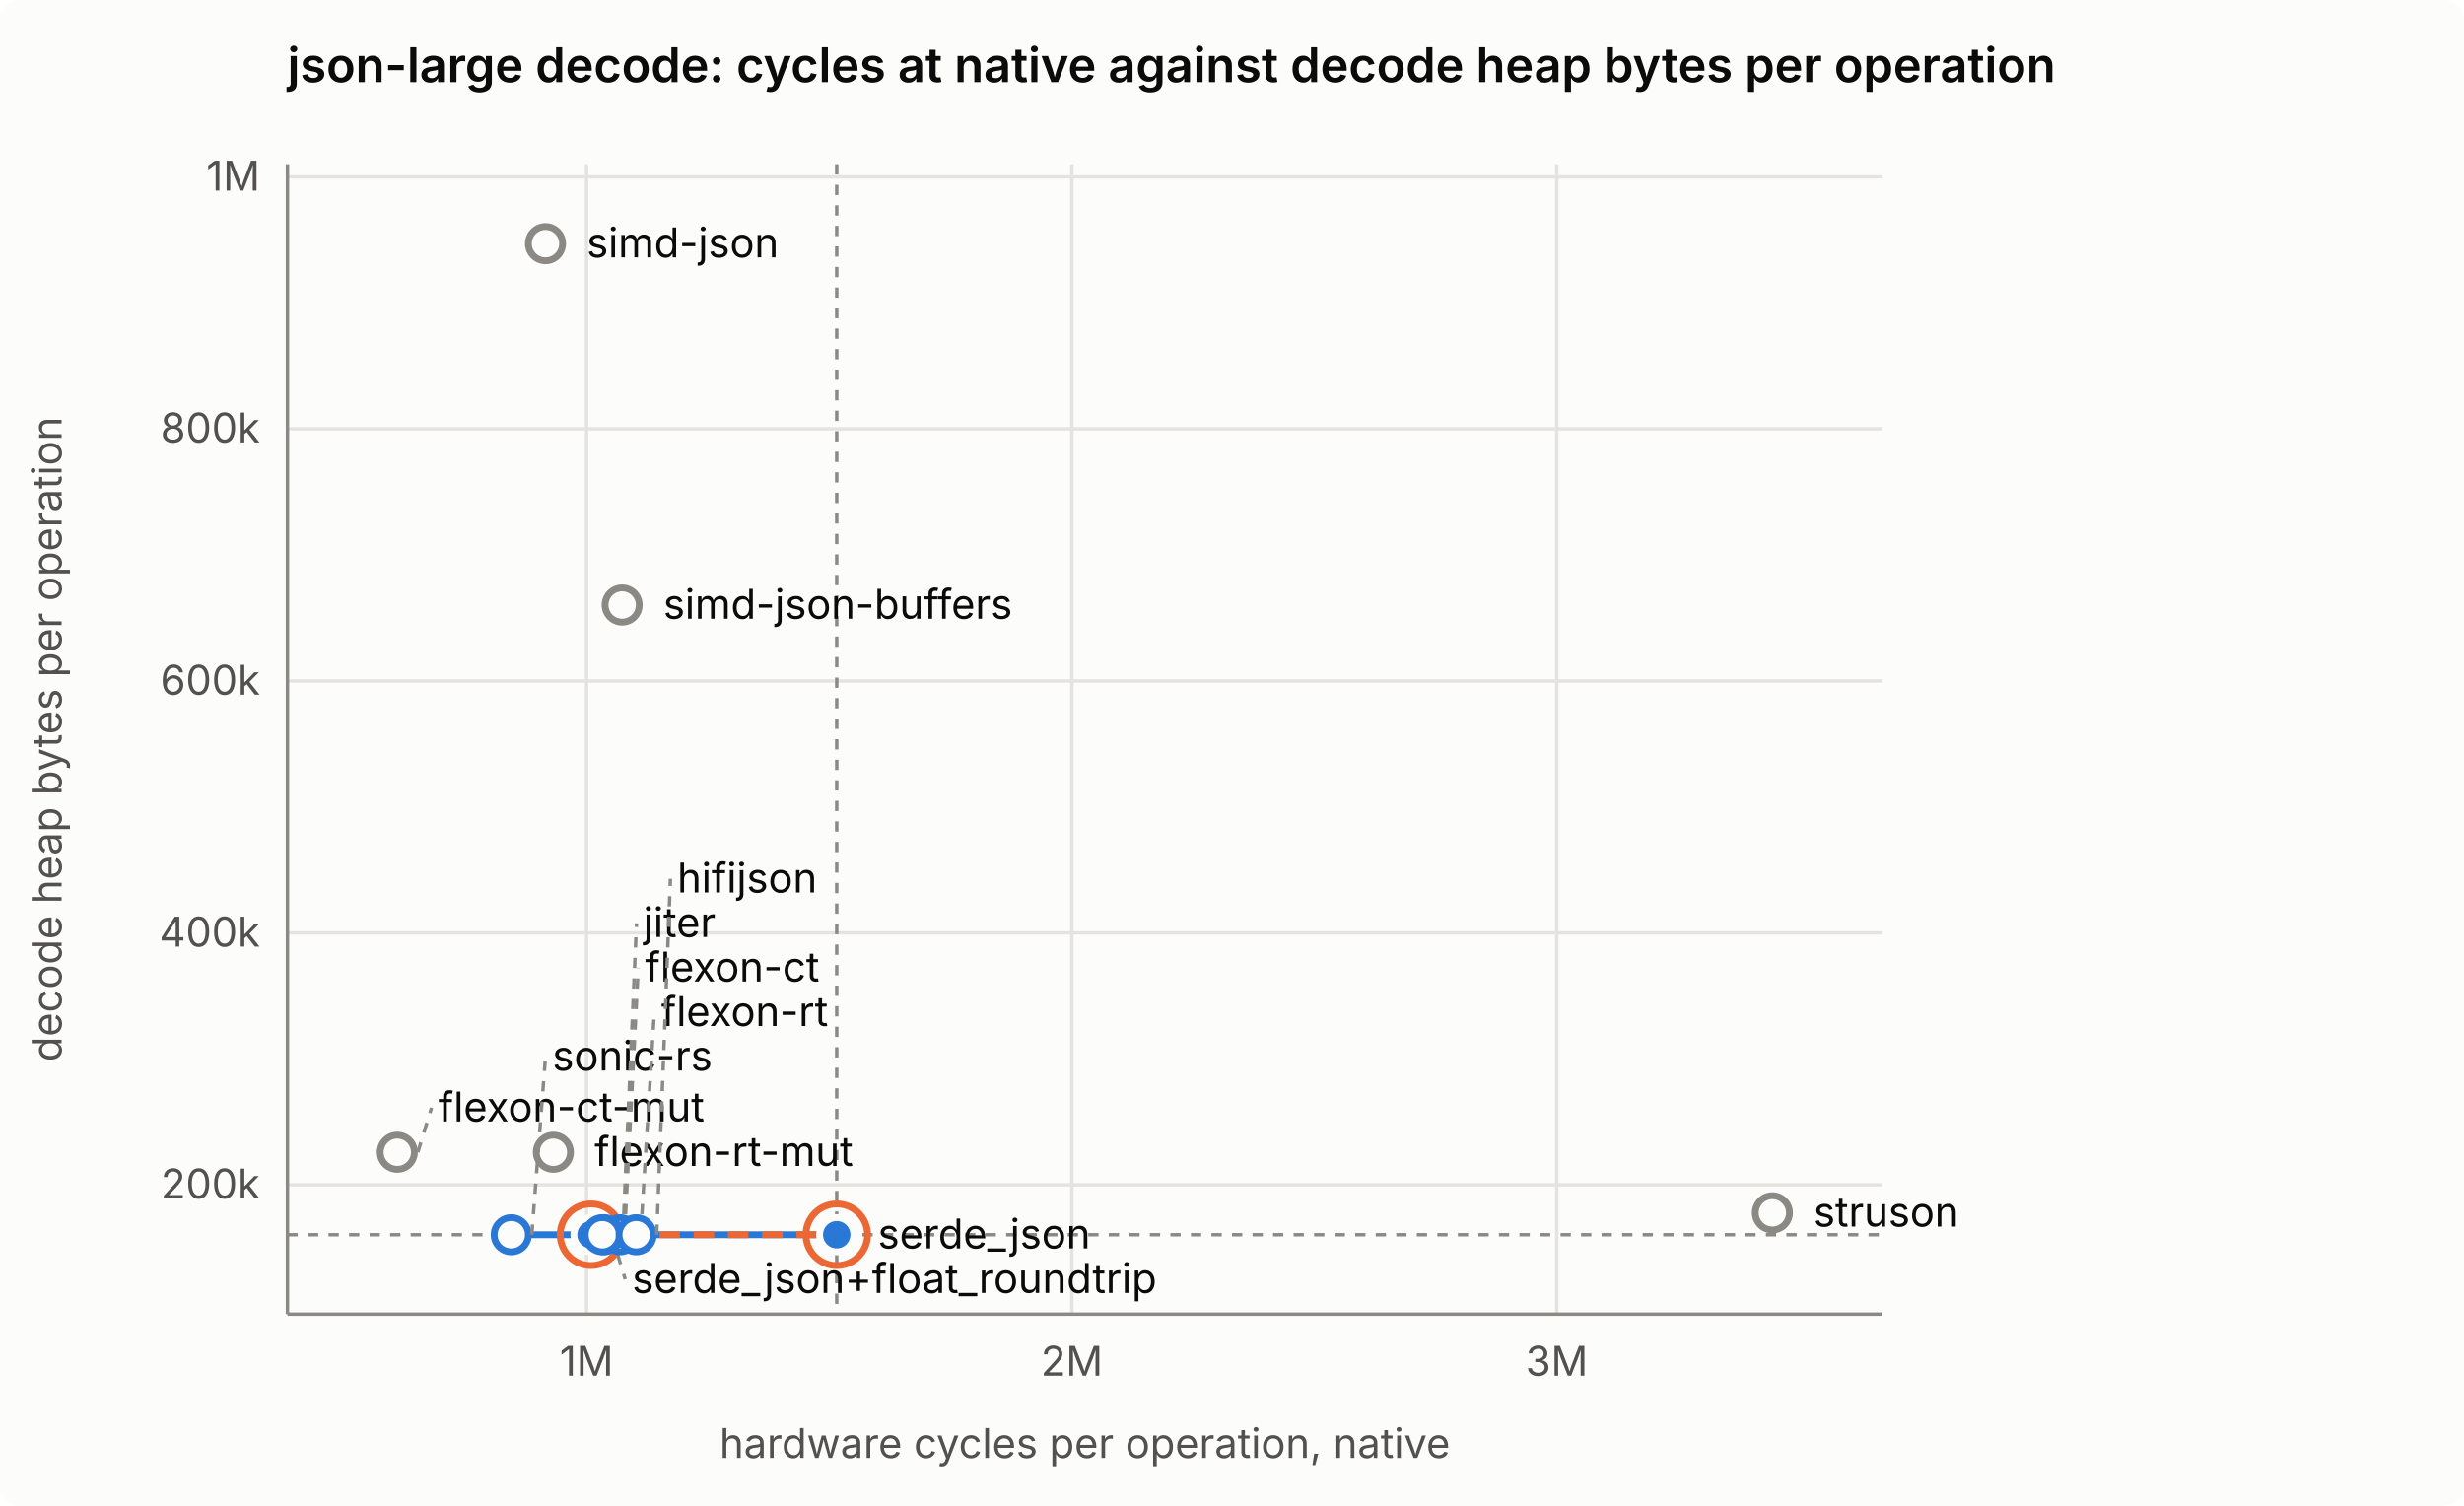
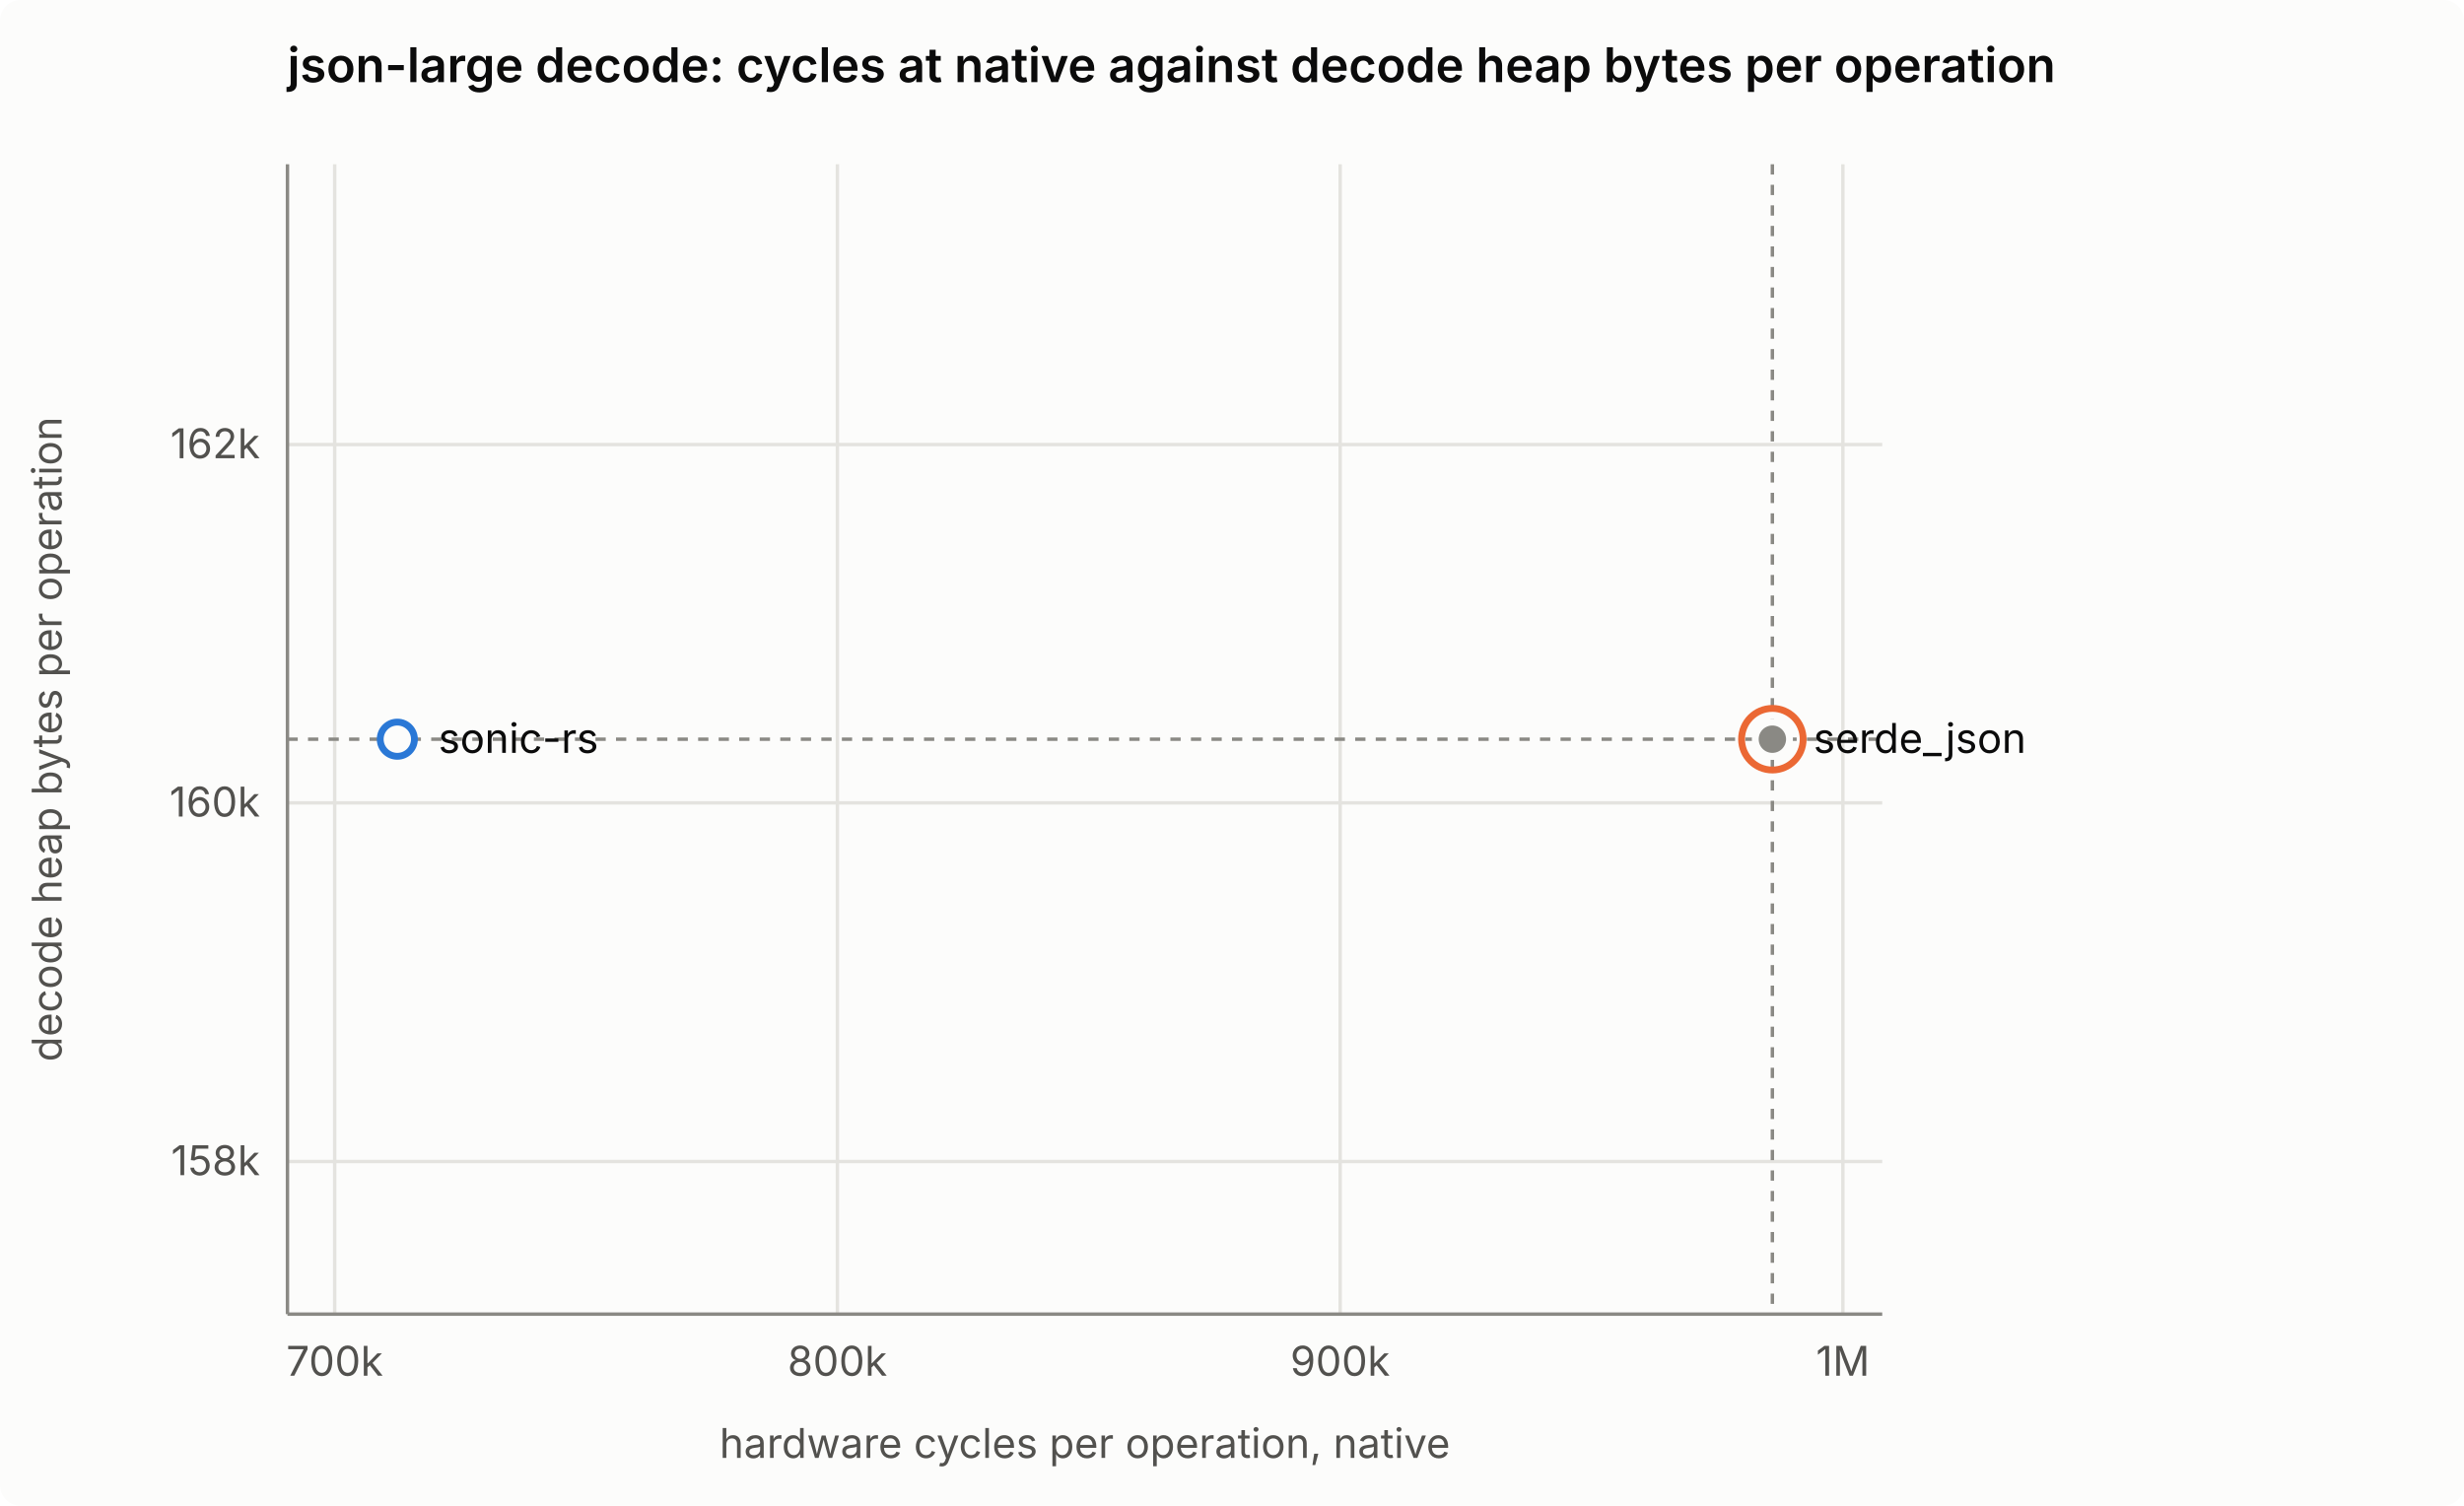
<svg xmlns="http://www.w3.org/2000/svg" viewBox="0 0 720 440" width="720" height="440" role="img" aria-label="json-large decode: cycles at native against decode heap bytes per operation">
  <style>
.bg{fill:#fcfcfb}.ink{fill:#0b0b0b}.ink2{fill:#52514e}.grid{stroke:#e4e3df;stroke-width:1}
.axis{stroke:#8a8984;stroke-width:1}.ref{stroke:#8a8984;stroke-width:1;stroke-dasharray:3 3}
.front{stroke:#2a78d6;stroke-width:2;fill:none}.weighed{stroke:#eb6834;stroke-width:2;fill:none;stroke-dasharray:6 4}
.on{fill:#2a78d6;stroke:#fcfcfb;stroke-width:2}.off{fill:#8a8984;stroke:#fcfcfb;stroke-width:2}
.on.hollow{fill:#fcfcfb;stroke:#2a78d6}.off.hollow{fill:#fcfcfb;stroke:#8a8984}
.ring{fill:none;stroke:#eb6834;stroke-width:2}
text{font-family:system-ui,-apple-system,'Segoe UI',sans-serif;font-size:12px}
.title{font-size:14px;font-weight:600}
@media (prefers-color-scheme:dark){
.bg{fill:#1a1a19}.ink{fill:#f0efec}.ink2{fill:#c3c2b7}.grid{stroke:#2e2e2c}.axis,.ref{stroke:#7a7974}
.front{stroke:#3987e5}.weighed{stroke:#d95926}.on{fill:#3987e5;stroke:#1a1a19}.off{fill:#7a7974;stroke:#1a1a19}
.on.hollow{fill:#1a1a19;stroke:#3987e5}.off.hollow{fill:#1a1a19;stroke:#7a7974}.ring{stroke:#d95926}}
</style>
  <rect class="bg" width="720" height="440" rx="6" />
  <text class="ink title" x="84" y="24">json-large decode: cycles at native against decode heap bytes per operation</text>
-   <line class="grid" x1="171.4" y1="48" x2="171.4" y2="384.0" />
-   <text class="ink2" x="171.4" y="402.0" text-anchor="middle">1M</text>
-   <line class="grid" x1="313.2" y1="48" x2="313.2" y2="384.0" />
-   <text class="ink2" x="313.2" y="402.0" text-anchor="middle">2M</text>
-   <line class="grid" x1="454.9" y1="48" x2="454.9" y2="384.0" />
-   <text class="ink2" x="454.9" y="402.0" text-anchor="middle">3M</text>
-   <line class="grid" x1="84" y1="346.2" x2="550.0" y2="346.2" />
-   <text class="ink2" x="76.0" y="350.2" text-anchor="end">200k</text>
-   <line class="grid" x1="84" y1="272.6" x2="550.0" y2="272.6" />
-   <text class="ink2" x="76.0" y="276.6" text-anchor="end">400k</text>
-   <line class="grid" x1="84" y1="199.0" x2="550.0" y2="199.0" />
-   <text class="ink2" x="76.0" y="203.0" text-anchor="end">600k</text>
-   <line class="grid" x1="84" y1="125.3" x2="550.0" y2="125.3" />
-   <text class="ink2" x="76.0" y="129.3" text-anchor="end">800k</text>
-   <line class="grid" x1="84" y1="51.7" x2="550.0" y2="51.7" />
-   <text class="ink2" x="76.0" y="55.7" text-anchor="end">1M</text>
+   <line class="grid" x1="97.8" y1="48" x2="97.8" y2="384.0" />
+   <text class="ink2" x="97.8" y="402.0" text-anchor="middle">700k</text>
+   <line class="grid" x1="244.7" y1="48" x2="244.7" y2="384.0" />
+   <text class="ink2" x="244.7" y="402.0" text-anchor="middle">800k</text>
+   <line class="grid" x1="391.6" y1="48" x2="391.6" y2="384.0" />
+   <text class="ink2" x="391.6" y="402.0" text-anchor="middle">900k</text>
+   <line class="grid" x1="538.5" y1="48" x2="538.5" y2="384.0" />
+   <text class="ink2" x="538.5" y="402.0" text-anchor="middle">1M</text>
+   <line class="grid" x1="84" y1="339.4" x2="550.0" y2="339.4" />
+   <text class="ink2" x="76.0" y="343.4" text-anchor="end">158k</text>
+   <line class="grid" x1="84" y1="234.6" x2="550.0" y2="234.6" />
+   <text class="ink2" x="76.0" y="238.6" text-anchor="end">160k</text>
+   <line class="grid" x1="84" y1="129.9" x2="550.0" y2="129.9" />
+   <text class="ink2" x="76.0" y="133.9" text-anchor="end">162k</text>
  <line class="axis" x1="84" y1="384.0" x2="550.0" y2="384.0" />
  <line class="axis" x1="84" y1="48" x2="84" y2="384.0" />
  <text class="ink2" x="317.0" y="426.0" text-anchor="middle">hardware cycles per operation, native</text>
  <text class="ink2" transform="translate(18 216.0) rotate(-90)" text-anchor="middle">decode heap bytes per operation</text>
-   <line class="ref" x1="244.5" y1="48" x2="244.5" y2="384.0" />
-   <line class="ref" x1="84" y1="360.8" x2="550.0" y2="360.8" />
-   <path class="front" d="M149.4,360.8 H172.7 V360.8 H176.0 V360.8 H176.5 V360.8 H181.2 V360.8 H185.9 V360.8 H244.5 V360.8" />
-   <path class="weighed" d="M172.7,360.8 H244.5 V360.8" />
-   <circle class="off hollow" cx="159.4" cy="71.2" r="5" />
-   <text class="ink" x="171.4" y="75.2">simd-json</text>
-   <circle class="off hollow" cx="181.8" cy="176.8" r="5" />
-   <text class="ink" x="193.8" y="180.8">simd-json-buffers</text>
-   <circle class="off hollow" cx="161.7" cy="336.7" r="5" />
-   <text class="ink" x="173.7" y="340.7">flexon-rt-mut</text>
-   <circle class="off hollow" cx="116.1" cy="336.7" r="5" />
-   <line class="ref" x1="122.1" y1="336.7" x2="126.1" y2="323.7" />
-   <text class="ink" x="128.1" y="327.7">flexon-ct-mut</text>
-   <circle class="off hollow" cx="517.9" cy="354.4" r="5" />
-   <text class="ink" x="529.9" y="358.4">struson</text>
-   <circle class="on" cx="244.5" cy="360.8" r="5" />
-   <circle class="ring" cx="244.5" cy="360.8" r="9" />
-   <text class="ink" x="256.5" y="364.8">serde_json</text>
-   <circle class="on" cx="172.7" cy="360.8" r="5" />
-   <circle class="ring" cx="172.7" cy="360.8" r="9" />
-   <line class="ref" x1="178.7" y1="360.8" x2="182.7" y2="373.8" />
-   <text class="ink" x="184.7" y="377.8">serde_json+float_roundtrip</text>
-   <circle class="on hollow" cx="149.4" cy="360.8" r="5" />
-   <line class="ref" x1="155.4" y1="360.8" x2="159.4" y2="308.8" />
-   <text class="ink" x="161.4" y="312.8">sonic-rs</text>
-   <circle class="on hollow" cx="181.2" cy="360.8" r="5" />
-   <line class="ref" x1="187.2" y1="360.8" x2="191.2" y2="295.8" />
-   <text class="ink" x="193.2" y="299.8">flexon-rt</text>
-   <circle class="on hollow" cx="176.5" cy="360.8" r="5" />
-   <line class="ref" x1="182.5" y1="360.8" x2="186.5" y2="282.8" />
-   <text class="ink" x="188.5" y="286.8">flexon-ct</text>
-   <circle class="on hollow" cx="176.0" cy="360.8" r="5" />
-   <line class="ref" x1="182.0" y1="360.8" x2="186.0" y2="269.8" />
-   <text class="ink" x="188.0" y="273.8">jiter</text>
-   <circle class="on hollow" cx="185.9" cy="360.8" r="5" />
-   <line class="ref" x1="191.9" y1="360.8" x2="195.9" y2="256.8" />
-   <text class="ink" x="197.9" y="260.8">hifijson</text>
+   <line class="ref" x1="517.9" y1="48" x2="517.9" y2="384.0" />
+   <line class="ref" x1="84" y1="216.0" x2="550.0" y2="216.0" />
+   <circle class="off" cx="517.9" cy="216.0" r="5" />
+   <circle class="ring" cx="517.9" cy="216.0" r="9" />
+   <text class="ink" x="529.9" y="220.0">serde_json</text>
+   <circle class="on hollow" cx="116.1" cy="216.0" r="5" />
+   <text class="ink" x="128.1" y="220.0">sonic-rs</text>
</svg>
